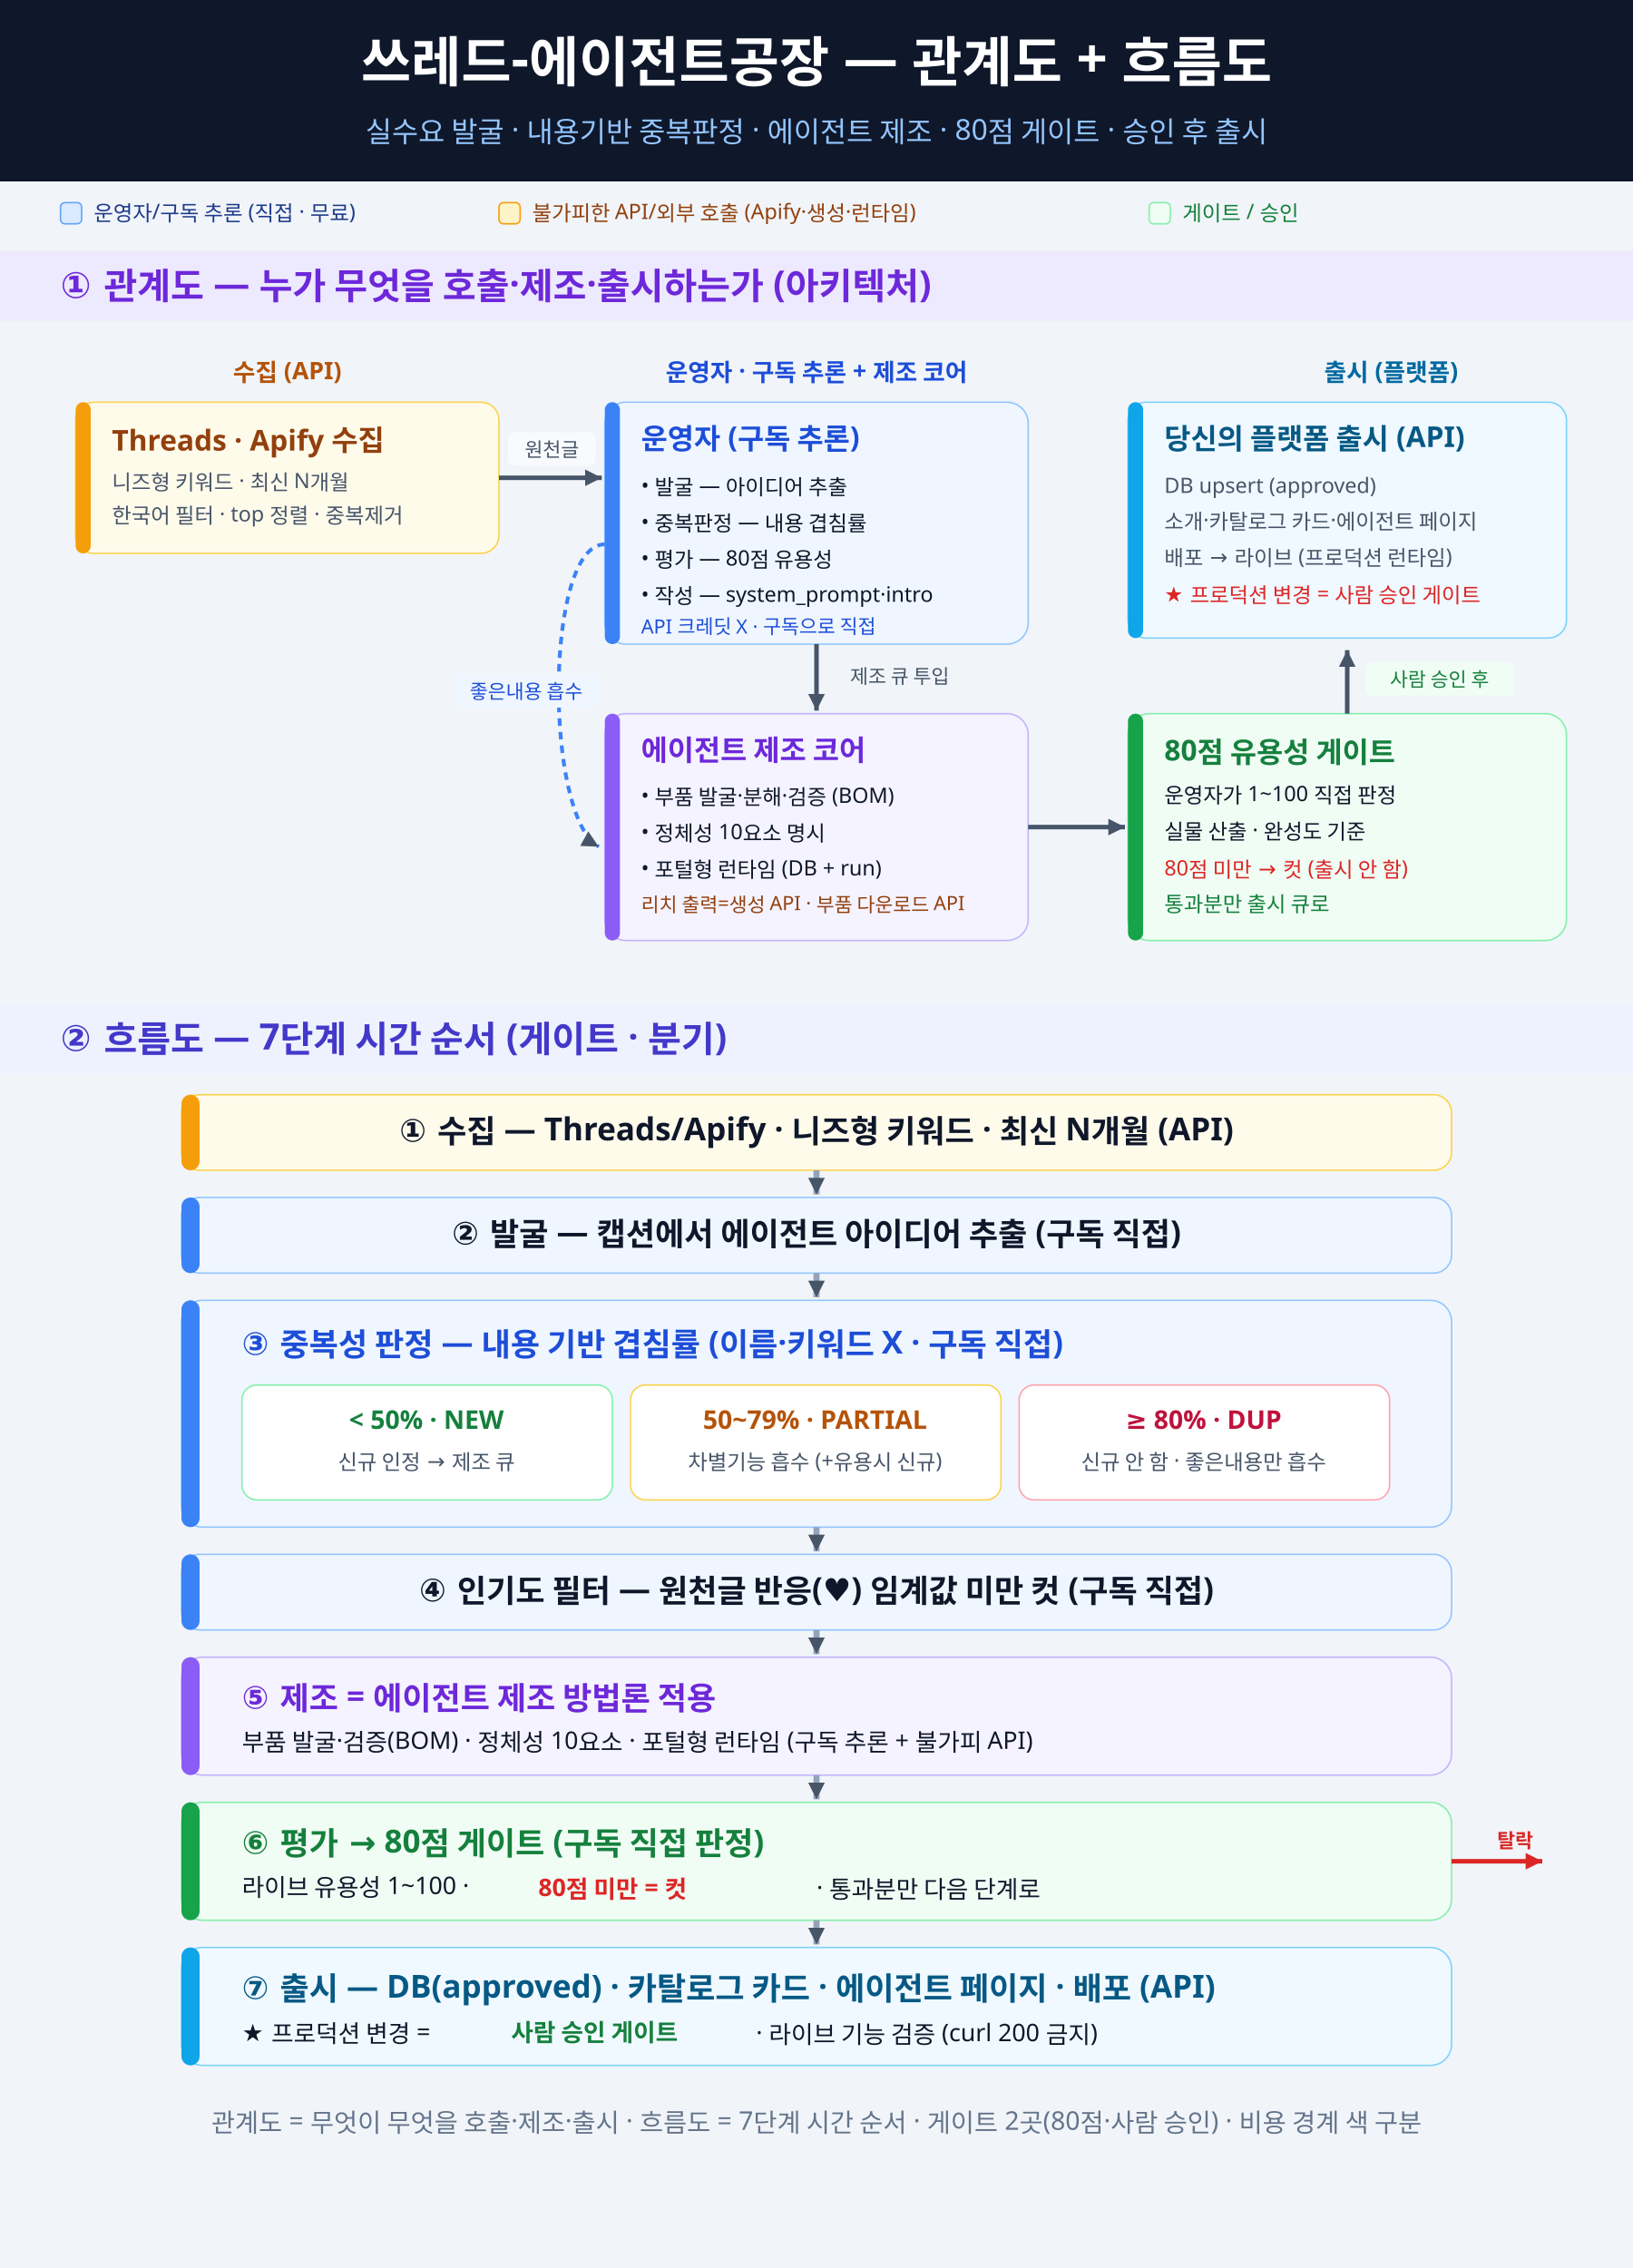
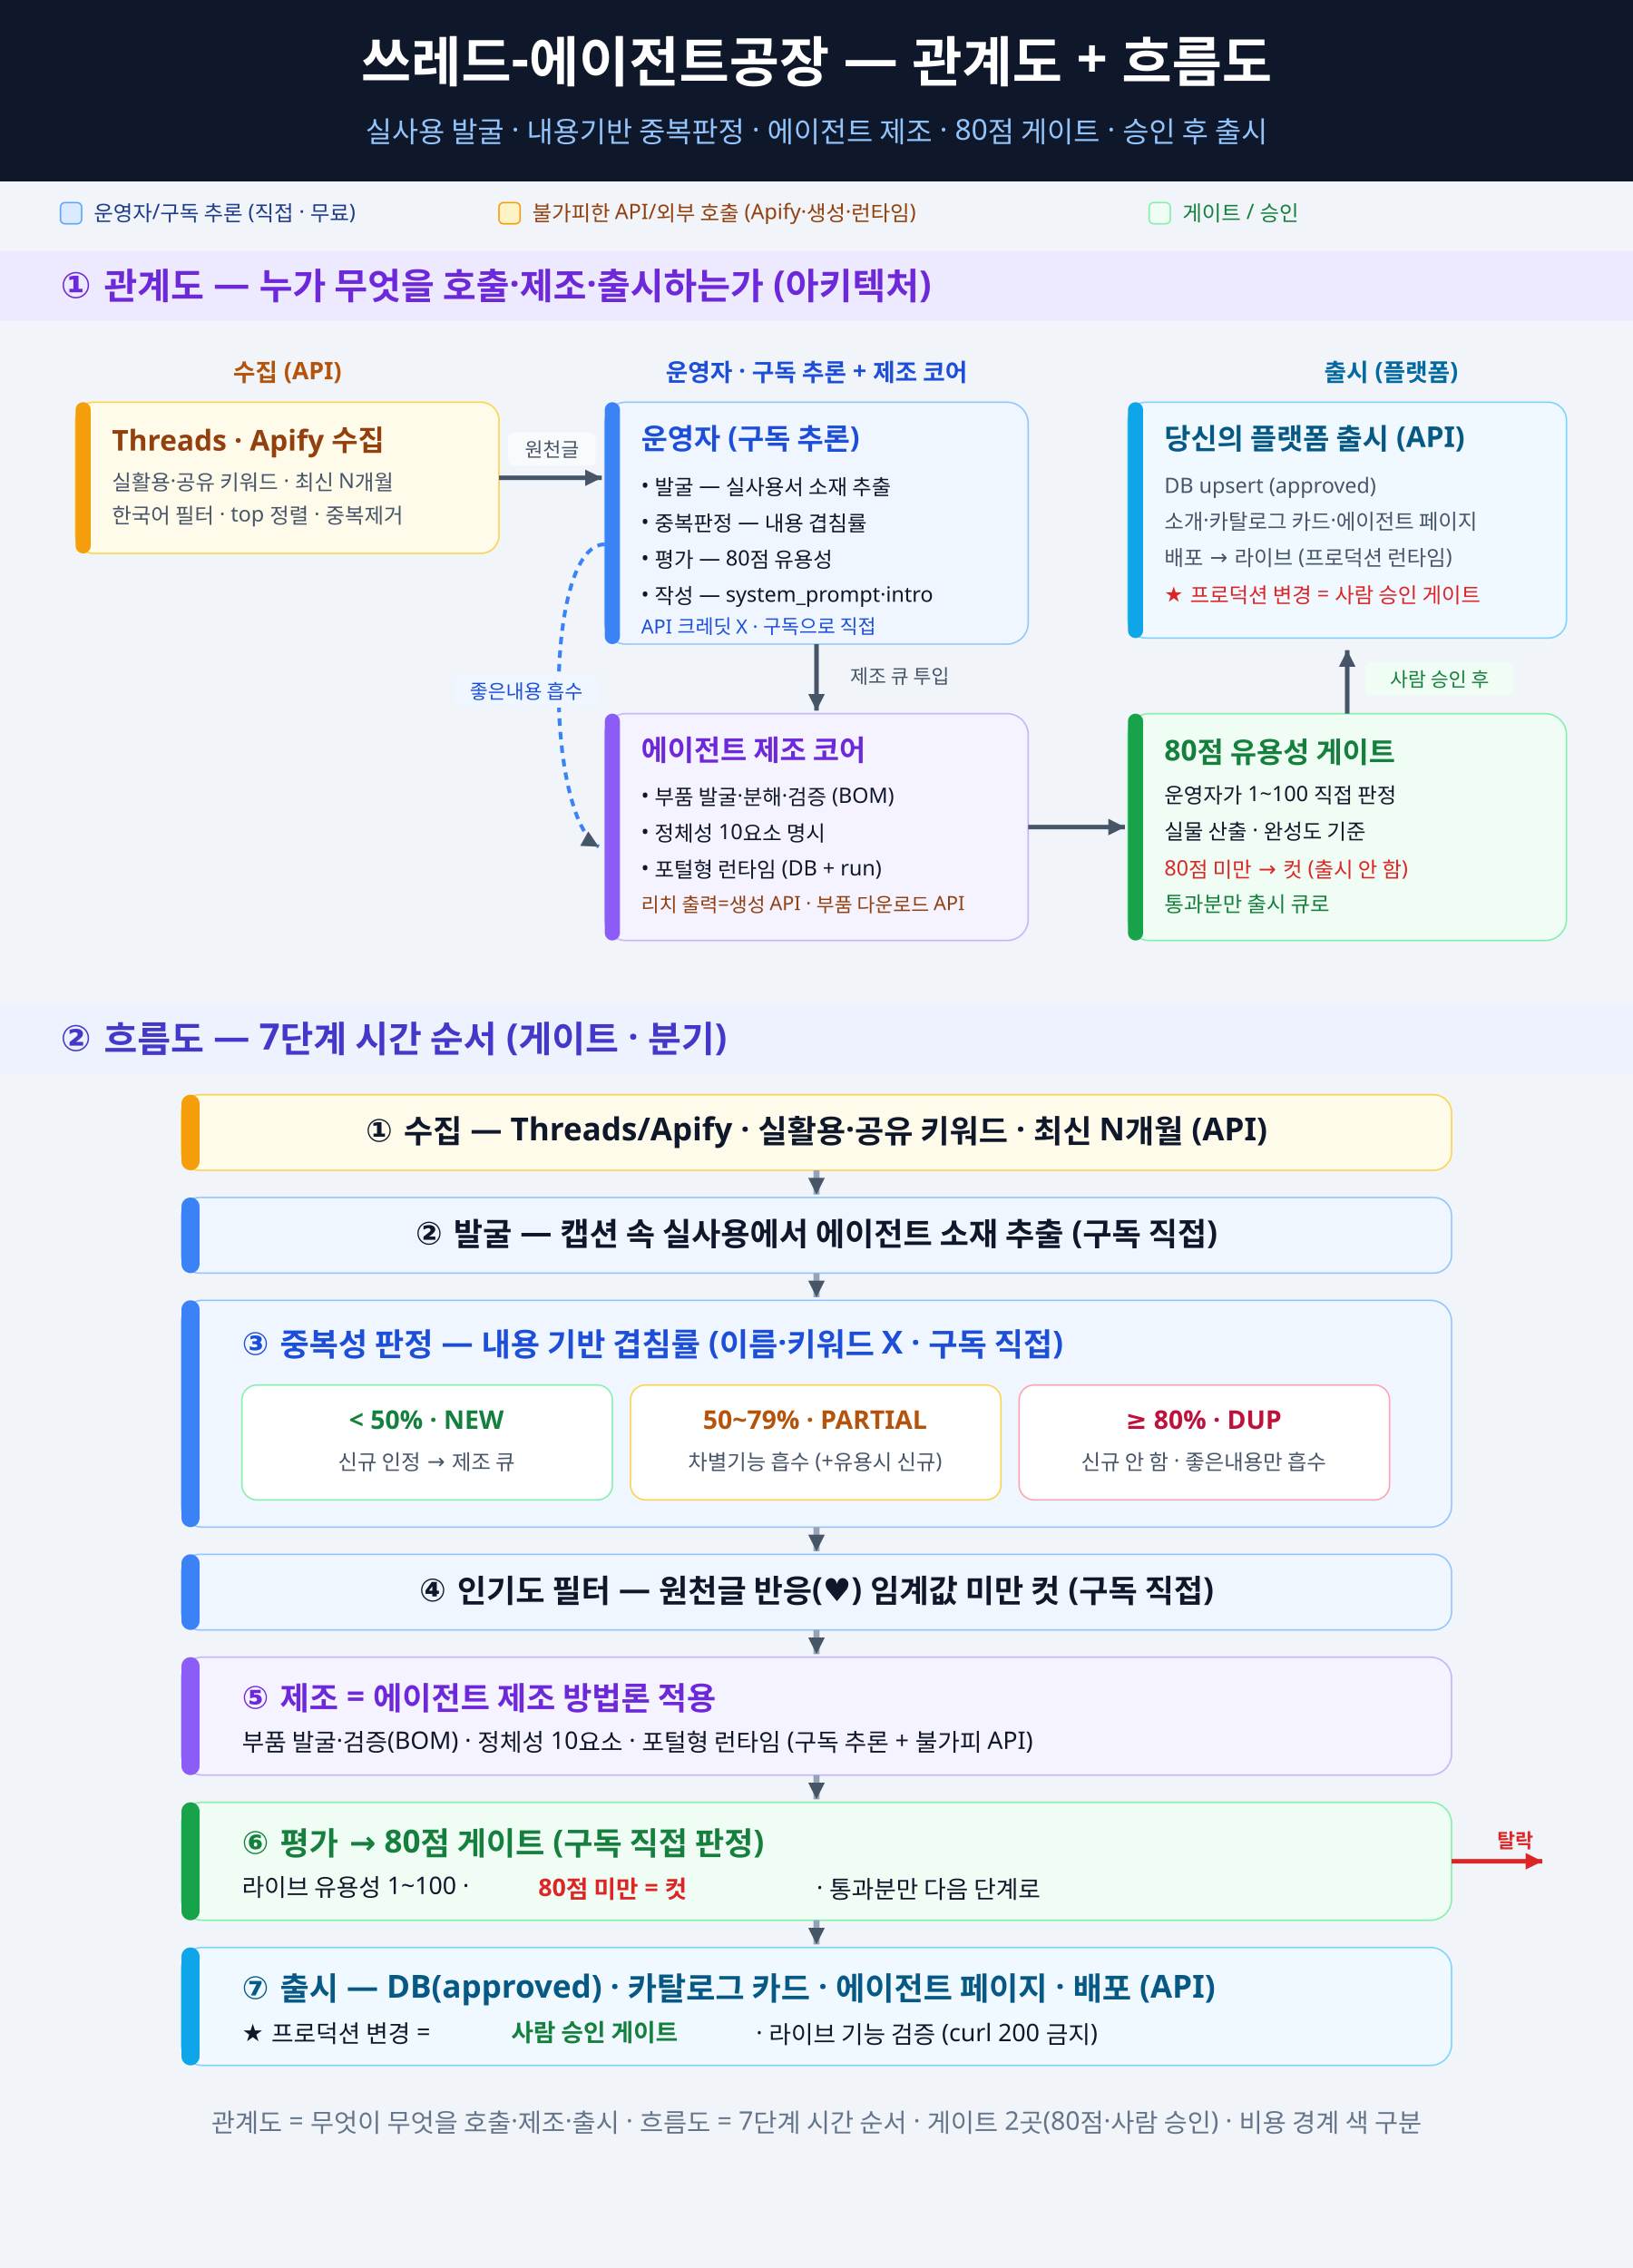
<svg xmlns="http://www.w3.org/2000/svg" width="1080" height="1500" viewBox="0 0 1080 1500" font-family="'Malgun Gothic','Apple SD Gothic Neo',sans-serif" role="img" aria-labelledby="t d">
  <rect x="0" y="0" width="1080" height="1500" fill="#f1f5f9" />
  <defs>
    <marker id="ah" markerUnits="userSpaceOnUse" markerWidth="13" markerHeight="11" refX="11" refY="5.5" orient="auto">
      <path d="M0,0 L11,5.5 L0,11 Z" fill="#475569" />
    </marker>
    <marker id="ahg" markerUnits="userSpaceOnUse" markerWidth="13" markerHeight="11" refX="11" refY="5.5" orient="auto">
      <path d="M0,0 L11,5.5 L0,11 Z" fill="#16a34a" />
    </marker>
    <marker id="ahr" markerUnits="userSpaceOnUse" markerWidth="13" markerHeight="11" refX="11" refY="5.5" orient="auto">
      <path d="M0,0 L11,5.5 L0,11 Z" fill="#dc2626" />
    </marker>
  </defs>
  <rect x="0" y="0" width="1080" height="120" fill="#0f172a" />
  <text x="540" y="54" text-anchor="middle" fill="#ffffff" font-size="36" font-weight="bold">쓰레드-에이전트공장 — 관계도 + 흐름도</text>
-   <text x="540" y="94" text-anchor="middle" fill="#93c5fd" font-size="19">실수요 발굴 · 내용기반 중복판정 · 에이전트 제조 · 80점 게이트 · 승인 후 출시</text>
+   <text x="540" y="94" text-anchor="middle" fill="#93c5fd" font-size="19">실사용 발굴 · 내용기반 중복판정 · 에이전트 제조 · 80점 게이트 · 승인 후 출시</text>
  <rect x="40" y="134" width="14" height="14" rx="3" fill="#dbeafe" stroke="#60a5fa" />
  <text x="62" y="146" fill="#1e3a8a" font-size="14">운영자/구독 추론 (직접 · 무료)</text>
  <rect x="330" y="134" width="14" height="14" rx="3" fill="#fef3c7" stroke="#f59e0b" />
  <text x="352" y="146" fill="#92400e" font-size="14">불가피한 API/외부 호출 (Apify·생성·런타임)</text>
  <rect x="760" y="134" width="14" height="14" rx="3" fill="#f0fdf4" stroke="#86efac" />
  <text x="782" y="146" fill="#15803d" font-size="14">게이트 / 승인</text>
  <rect x="0" y="166" width="1080" height="46" fill="#ede9fe" />
  <text x="40" y="197" fill="#6d28d9" font-size="24" font-weight="bold">① 관계도 — 누가 무엇을 호출·제조·출시하는가 (아키텍처)</text>
  <text x="190" y="252" text-anchor="middle" fill="#b45309" font-size="16" font-weight="bold">수집 (API)</text>
  <text x="540" y="252" text-anchor="middle" fill="#1d4ed8" font-size="16" font-weight="bold">운영자 · 구독 추론 + 제조 코어</text>
  <text x="920" y="252" text-anchor="middle" fill="#0369a1" font-size="16" font-weight="bold">출시 (플랫폼)</text>
  <rect x="50" y="266" width="280" height="100" rx="12" fill="#fffbeb" stroke="#fcd34d" />
  <rect x="50" y="266" width="10" height="100" rx="5" fill="#f59e0b" />
  <text x="74" y="298" fill="#92400e" font-size="19" font-weight="bold">Threads · Apify 수집</text>
-   <text x="74" y="324" fill="#475569" font-size="14">니즈형 키워드 · 최신 N개월</text>
+   <text x="74" y="324" fill="#475569" font-size="14">실활용·공유 키워드 · 최신 N개월</text>
  <text x="74" y="346" fill="#475569" font-size="14">한국어 필터 · top 정렬 · 중복제거</text>
  <line x1="330" y1="316" x2="398" y2="316" stroke="#475569" stroke-width="3" marker-end="url(#ah)" />
  <rect x="336" y="286" width="58" height="22" rx="4" fill="#f8fafc" />
  <text x="365" y="302" text-anchor="middle" fill="#475569" font-size="13">원천글</text>
  <rect x="400" y="266" width="280" height="160" rx="14" fill="#eff6ff" stroke="#93c5fd" />
  <rect x="400" y="266" width="10" height="160" rx="5" fill="#3b82f6" />
  <text x="424" y="297" fill="#1d4ed8" font-size="19" font-weight="bold">운영자 (구독 추론)</text>
-   <text x="424" y="326" fill="#0f172a" font-size="14">• 발굴 — 아이디어 추출</text>
+   <text x="424" y="326" fill="#0f172a" font-size="14">• 발굴 — 실사용서 소재 추출</text>
  <text x="424" y="350" fill="#0f172a" font-size="14">• 중복판정 — 내용 겹침률</text>
  <text x="424" y="374" fill="#0f172a" font-size="14">• 평가 — 80점 유용성</text>
  <text x="424" y="398" fill="#0f172a" font-size="14">• 작성 — system_prompt·intro</text>
  <text x="424" y="419" fill="#1d4ed8" font-size="13">API 크레딧 X · 구독으로 직접</text>
  <line x1="540" y1="426" x2="540" y2="470" stroke="#475569" stroke-width="3" marker-end="url(#ah)" />
  <rect x="552" y="436" width="86" height="22" rx="4" fill="#f1f5f9" />
  <text x="595" y="452" text-anchor="middle" fill="#475569" font-size="13">제조 큐 투입</text>
  <rect x="400" y="472" width="280" height="150" rx="14" fill="#f5f3ff" stroke="#c4b5fd" />
  <rect x="400" y="472" width="10" height="150" rx="5" fill="#8b5cf6" />
  <text x="424" y="503" fill="#6d28d9" font-size="19" font-weight="bold">에이전트 제조 코어</text>
  <text x="424" y="531" fill="#0f172a" font-size="14">• 부품 발굴·분해·검증 (BOM)</text>
  <text x="424" y="555" fill="#0f172a" font-size="14">• 정체성 10요소 명시</text>
  <text x="424" y="579" fill="#0f172a" font-size="14">• 포털형 런타임 (DB + run)</text>
  <text x="424" y="603" fill="#92400e" font-size="13">리치 출력=생성 API · 부품 다운로드 API</text>
  <line x1="680" y1="547" x2="744" y2="547" stroke="#475569" stroke-width="3" marker-end="url(#ah)" />
  <rect x="746" y="472" width="290" height="150" rx="14" fill="#f0fdf4" stroke="#86efac" />
  <rect x="746" y="472" width="10" height="150" rx="5" fill="#16a34a" />
  <text x="770" y="503" fill="#15803d" font-size="19" font-weight="bold">80점 유용성 게이트</text>
  <text x="770" y="531" fill="#0f172a" font-size="14">운영자가 1~100 직접 판정</text>
  <text x="770" y="555" fill="#0f172a" font-size="14">실물 산출 · 완성도 기준</text>
  <text x="770" y="579" fill="#dc2626" font-size="14">80점 미만 → 컷 (출시 안 함)</text>
  <text x="770" y="603" fill="#15803d" font-size="14">통과분만 출시 큐로</text>
  <line x1="891" y1="472" x2="891" y2="430" stroke="#475569" stroke-width="3" marker-end="url(#ah)" />
  <rect x="903" y="438" width="98" height="22" rx="4" fill="#f0fdf4" />
  <text x="952" y="454" text-anchor="middle" fill="#15803d" font-size="13">사람 승인 후</text>
  <rect x="746" y="266" width="290" height="156" rx="12" fill="#f0f9ff" stroke="#7dd3fc" />
  <rect x="746" y="266" width="10" height="156" rx="5" fill="#0ea5e9" />
  <text x="770" y="297" fill="#075985" font-size="19" font-weight="bold">당신의 플랫폼 출시 (API)</text>
  <text x="770" y="326" fill="#475569" font-size="14">DB upsert (approved)</text>
  <text x="770" y="350" fill="#475569" font-size="14">소개·카탈로그 카드·에이전트 페이지</text>
  <text x="770" y="374" fill="#475569" font-size="14">배포 → 라이브 (프로덕션 런타임)</text>
  <text x="770" y="398" fill="#dc2626" font-size="14">★ 프로덕션 변경 = 사람 승인 게이트</text>
  <path d="M400,360 C360,360 360,540 396,560" fill="none" stroke="#3b82f6" stroke-width="2.5" stroke-dasharray="5,4" marker-end="url(#ah)" />
  <rect x="300" y="446" width="96" height="22" rx="4" fill="#eff6ff" />
  <text x="348" y="462" text-anchor="middle" fill="#1d4ed8" font-size="13">좋은내용 흡수</text>
  <rect x="0" y="664" width="1080" height="46" fill="#eef2ff" />
  <text x="40" y="695" fill="#4338ca" font-size="24" font-weight="bold">② 흐름도 — 7단계 시간 순서 (게이트 · 분기)</text>
  <rect x="120" y="724" width="840" height="50" rx="12" fill="#fffbeb" stroke="#fcd34d" />
  <rect x="120" y="724" width="12" height="50" rx="6" fill="#f59e0b" />
-   <text x="540" y="755" text-anchor="middle" fill="#0f172a" font-size="21" font-weight="bold">① 수집 — Threads/Apify · 니즈형 키워드 · 최신 N개월 (API)</text>
+   <text x="540" y="755" text-anchor="middle" fill="#0f172a" font-size="21" font-weight="bold">① 수집 — Threads/Apify · 실활용·공유 키워드 · 최신 N개월 (API)</text>
  <line x1="540" y1="774" x2="540" y2="790" stroke="#94a3b8" stroke-width="4" marker-end="url(#ah)" />
  <rect x="120" y="792" width="840" height="50" rx="12" fill="#eff6ff" stroke="#93c5fd" />
  <rect x="120" y="792" width="12" height="50" rx="6" fill="#3b82f6" />
-   <text x="540" y="823" text-anchor="middle" fill="#0f172a" font-size="21" font-weight="bold">② 발굴 — 캡션에서 에이전트 아이디어 추출 (구독 직접)</text>
+   <text x="540" y="823" text-anchor="middle" fill="#0f172a" font-size="21" font-weight="bold">② 발굴 — 캡션 속 실사용에서 에이전트 소재 추출 (구독 직접)</text>
  <line x1="540" y1="842" x2="540" y2="858" stroke="#94a3b8" stroke-width="4" marker-end="url(#ah)" />
  <rect x="120" y="860" width="840" height="150" rx="14" fill="#eff6ff" stroke="#93c5fd" />
  <rect x="120" y="860" width="12" height="150" rx="6" fill="#3b82f6" />
  <text x="160" y="896" fill="#1d4ed8" font-size="21" font-weight="bold">③ 중복성 판정 — 내용 기반 겹침률 (이름·키워드 X · 구독 직접)</text>
  <rect x="160" y="916" width="245" height="76" rx="10" fill="#ffffff" stroke="#86efac" />
  <text x="282" y="945" text-anchor="middle" fill="#15803d" font-size="17" font-weight="bold">&lt; 50% · NEW</text>
  <text x="282" y="972" text-anchor="middle" fill="#475569" font-size="14">신규 인정 → 제조 큐</text>
  <rect x="417" y="916" width="245" height="76" rx="10" fill="#ffffff" stroke="#fcd34d" />
  <text x="539" y="945" text-anchor="middle" fill="#b45309" font-size="17" font-weight="bold">50~79% · PARTIAL</text>
  <text x="539" y="972" text-anchor="middle" fill="#475569" font-size="14">차별기능 흡수 (+유용시 신규)</text>
  <rect x="674" y="916" width="245" height="76" rx="10" fill="#ffffff" stroke="#fda4af" />
  <text x="796" y="945" text-anchor="middle" fill="#be123c" font-size="17" font-weight="bold">≥ 80% · DUP</text>
  <text x="796" y="972" text-anchor="middle" fill="#475569" font-size="14">신규 안 함 · 좋은내용만 흡수</text>
  <line x1="540" y1="1010" x2="540" y2="1026" stroke="#94a3b8" stroke-width="4" marker-end="url(#ah)" />
  <rect x="120" y="1028" width="840" height="50" rx="12" fill="#eff6ff" stroke="#93c5fd" />
  <rect x="120" y="1028" width="12" height="50" rx="6" fill="#3b82f6" />
  <text x="540" y="1059" text-anchor="middle" fill="#0f172a" font-size="21" font-weight="bold">④ 인기도 필터 — 원천글 반응(♥) 임계값 미만 컷 (구독 직접)</text>
  <line x1="540" y1="1078" x2="540" y2="1094" stroke="#94a3b8" stroke-width="4" marker-end="url(#ah)" />
  <rect x="120" y="1096" width="840" height="78" rx="14" fill="#f5f3ff" stroke="#c4b5fd" />
  <rect x="120" y="1096" width="12" height="78" rx="6" fill="#8b5cf6" />
  <text x="160" y="1130" fill="#6d28d9" font-size="21" font-weight="bold">⑤ 제조 = 에이전트 제조 방법론 적용</text>
  <text x="160" y="1158" fill="#0f172a" font-size="16">부품 발굴·검증(BOM) · 정체성 10요소 · 포털형 런타임 (구독 추론 + 불가피 API)</text>
  <line x1="540" y1="1174" x2="540" y2="1190" stroke="#94a3b8" stroke-width="4" marker-end="url(#ah)" />
  <rect x="120" y="1192" width="840" height="78" rx="14" fill="#f0fdf4" stroke="#86efac" />
  <rect x="120" y="1192" width="12" height="78" rx="6" fill="#16a34a" />
  <text x="160" y="1226" fill="#15803d" font-size="21" font-weight="bold">⑥ 평가 → 80점 게이트 (구독 직접 판정)</text>
  <text x="160" y="1254" fill="#0f172a" font-size="16">라이브 유용성 1~100 · </text>
  <text x="356" y="1254" fill="#dc2626" font-size="16" font-weight="bold">80점 미만 = 컷</text>
  <text x="540" y="1254" fill="#0f172a" font-size="16">· 통과분만 다음 단계로</text>
  <line x1="960" y1="1231" x2="1020" y2="1231" stroke="#dc2626" stroke-width="3" marker-end="url(#ahr)" />
  <text x="1014" y="1222" text-anchor="end" fill="#dc2626" font-size="13" font-weight="bold">탈락</text>
  <line x1="540" y1="1270" x2="540" y2="1286" stroke="#94a3b8" stroke-width="4" marker-end="url(#ah)" />
  <rect x="120" y="1288" width="840" height="78" rx="14" fill="#f0f9ff" stroke="#7dd3fc" />
  <rect x="120" y="1288" width="12" height="78" rx="6" fill="#0ea5e9" />
  <text x="160" y="1322" fill="#075985" font-size="21" font-weight="bold">⑦ 출시 — DB(approved) · 카탈로그 카드 · 에이전트 페이지 · 배포 (API)</text>
  <text x="160" y="1350" fill="#0f172a" font-size="16">★ 프로덕션 변경 = </text>
  <text x="338" y="1350" fill="#15803d" font-size="16" font-weight="bold">사람 승인 게이트</text>
  <text x="500" y="1350" fill="#0f172a" font-size="16">· 라이브 기능 검증 (curl 200 금지)</text>
  <text x="540" y="1410" text-anchor="middle" fill="#64748b" font-size="17">관계도 = 무엇이 무엇을 호출·제조·출시 · 흐름도 = 7단계 시간 순서 · 게이트 2곳(80점·사람 승인) · 비용 경계 색 구분</text>
</svg>
